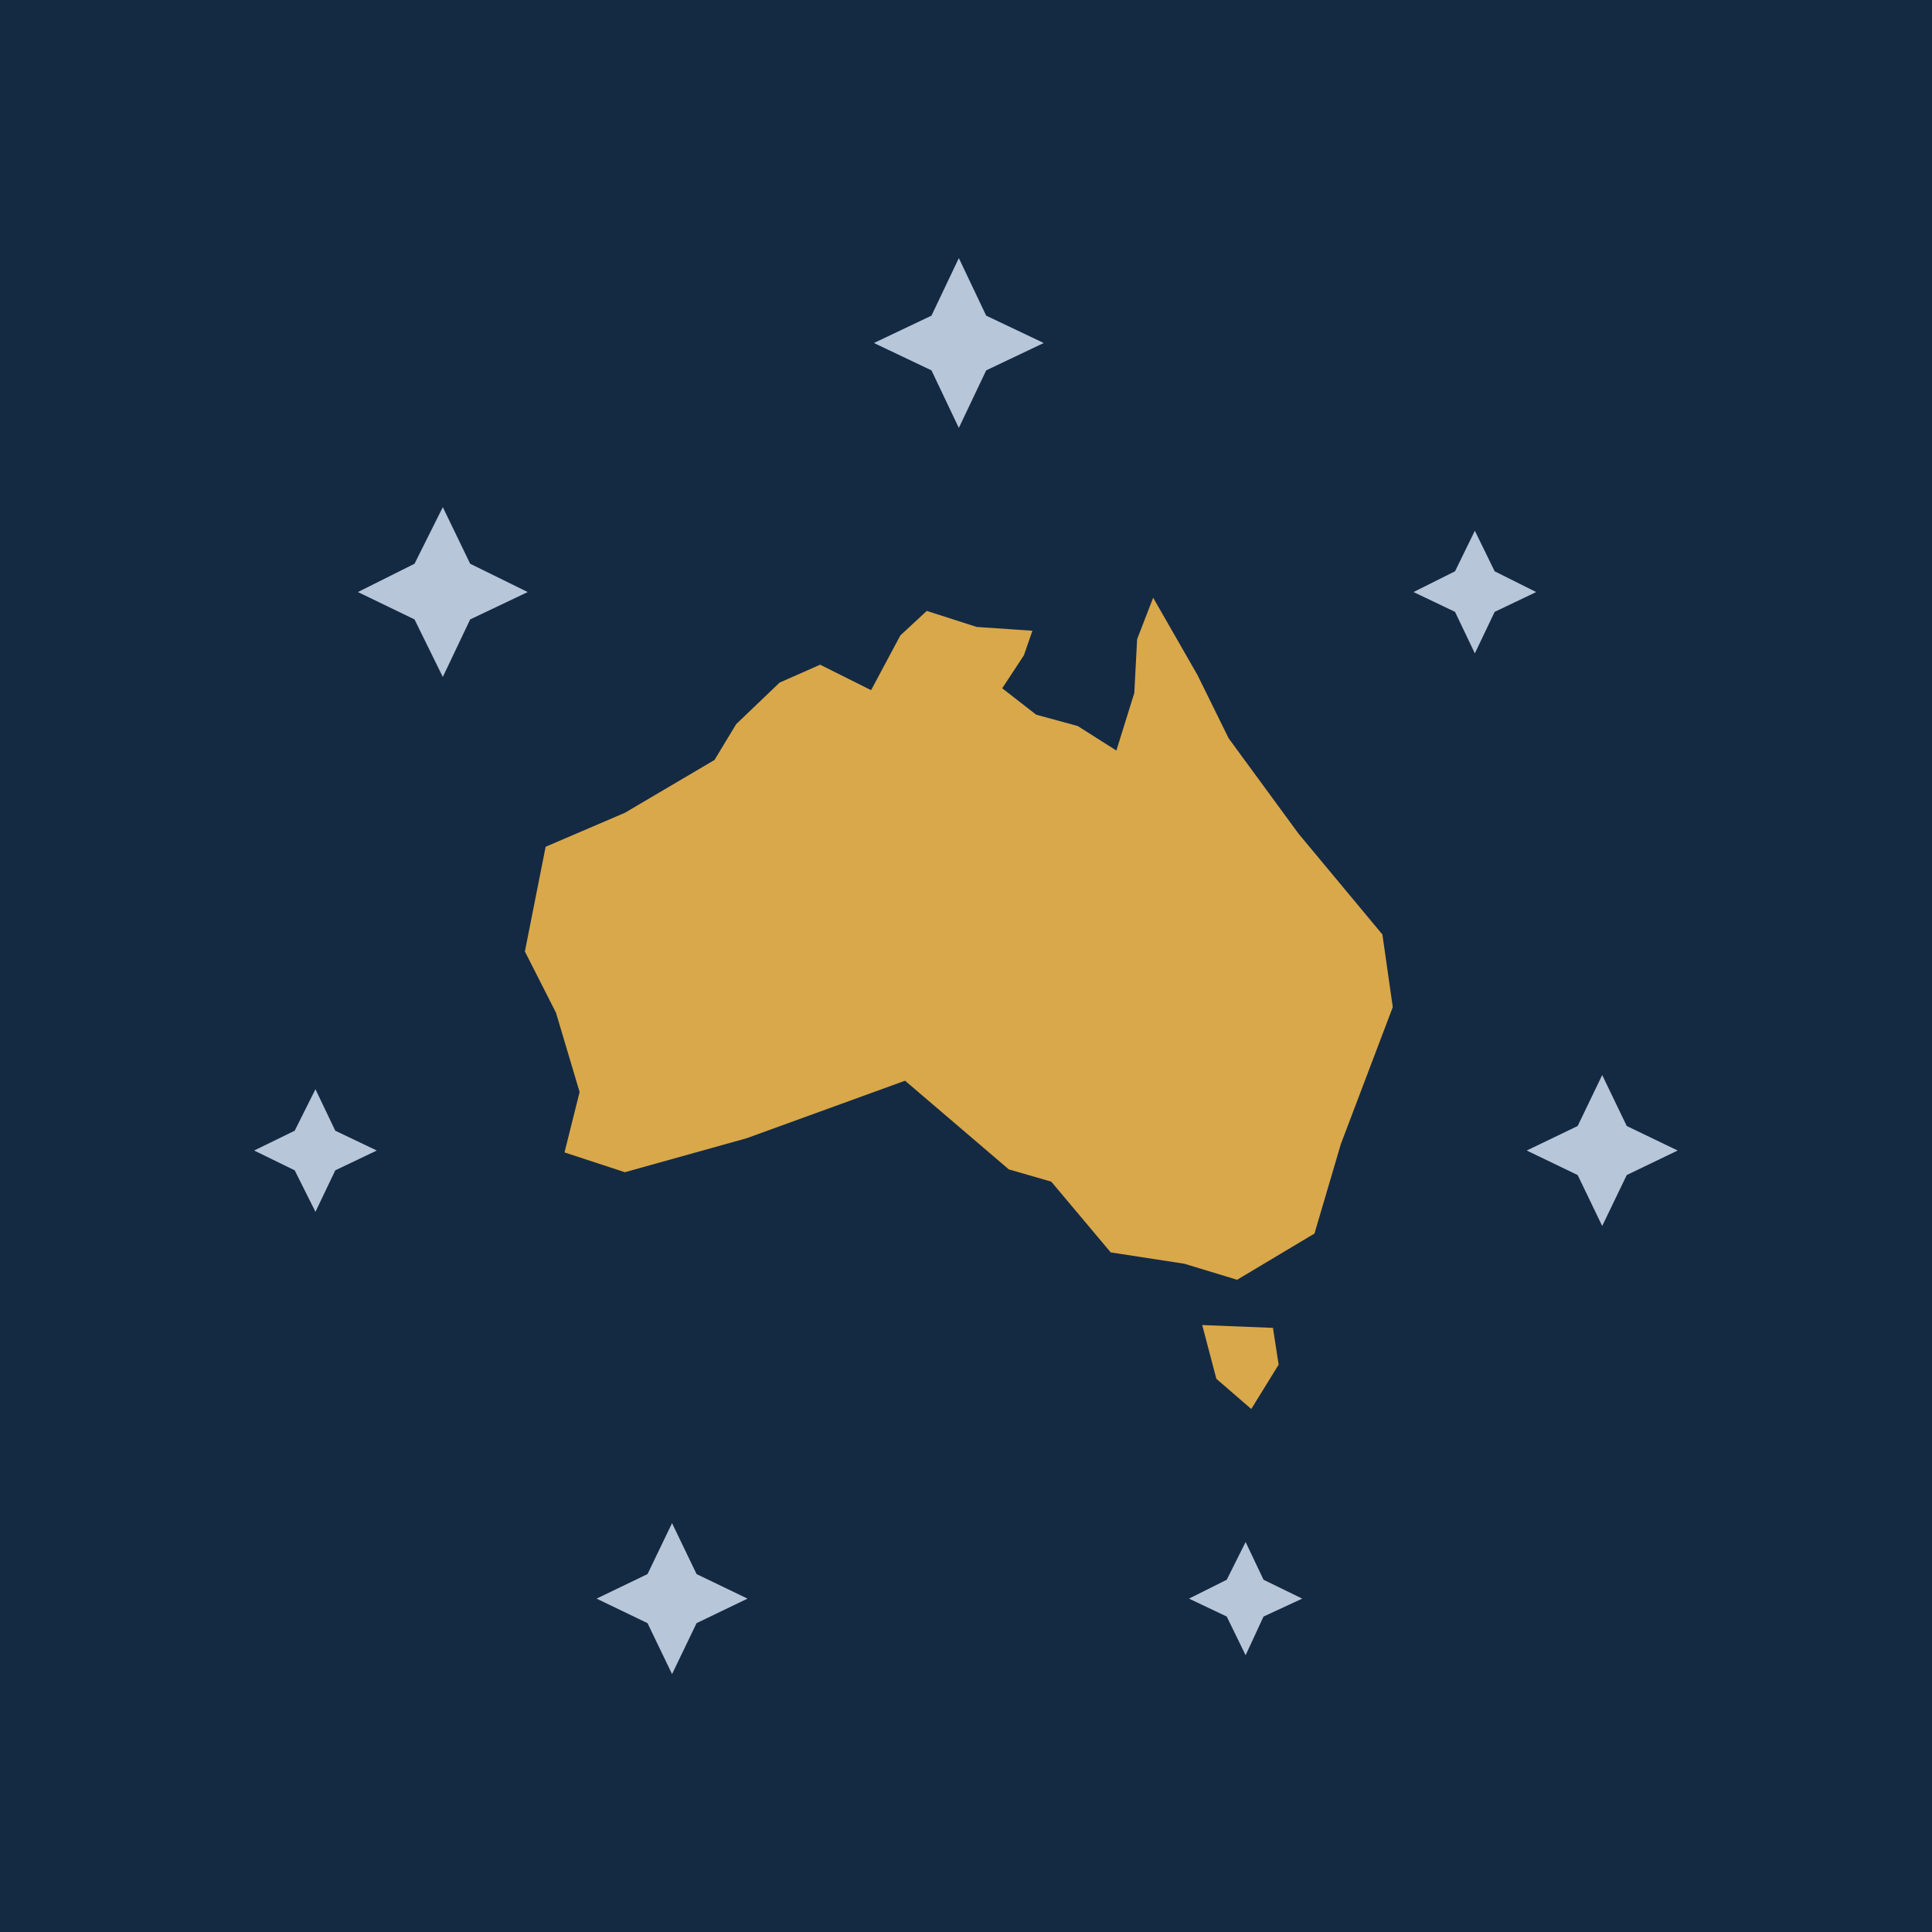
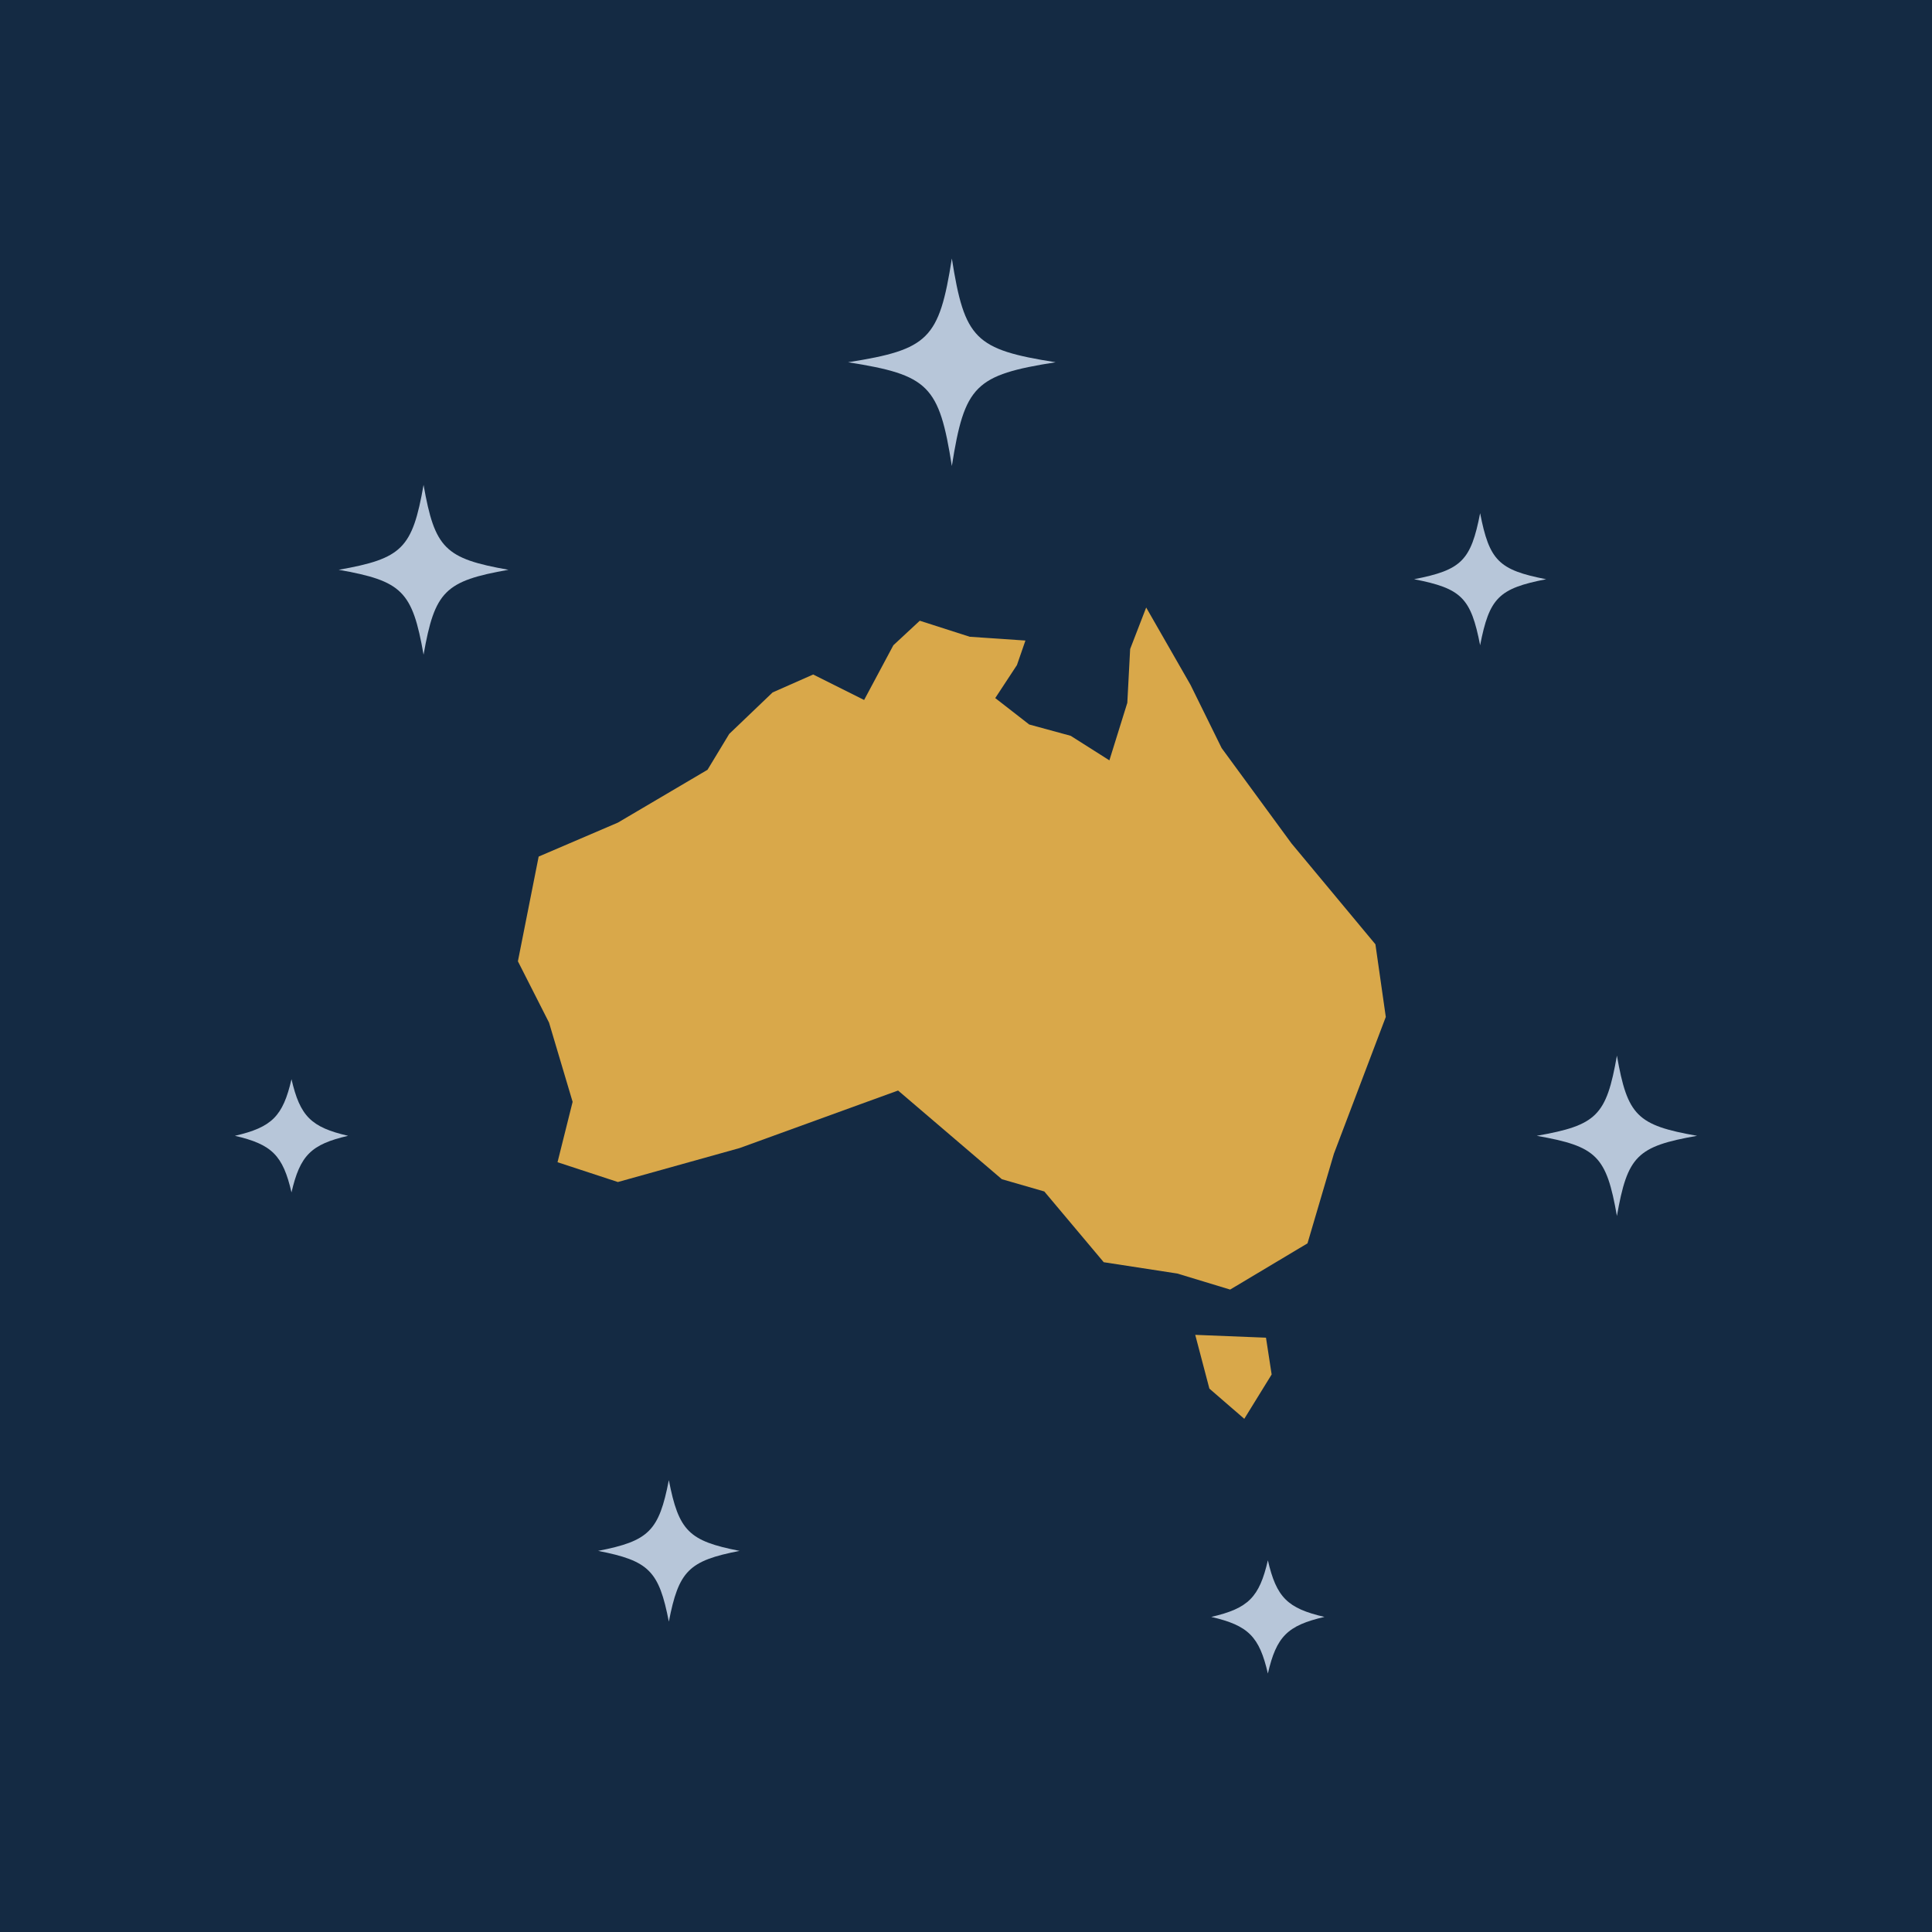
<svg xmlns="http://www.w3.org/2000/svg" width="1024" height="1024" viewBox="0 0 1024 1024">
  <rect width="1024" height="1024" fill="#142A43" />
-   <g transform="translate(68.2 131.8) scale(5.0)">
+   <g transform="translate(64.5 137.0) scale(5.000)">
    <g fill="#D9A84A" transform="translate(0 14)">
      <path d="M108.6 23.0L113.3 31.2L116.6 37.9L124.0 48.0L132.9 58.7L134.0 66.4L128.5 80.9L125.7 90.4L117.5 95.3L111.9 93.6L104.1 92.4L97.8 84.9L93.3 83.6L82.3 74.2L65.5 80.3L52.6 83.9L46.2 81.8L47.8 75.4L45.3 67.0L42.0 60.5L44.2 49.4L52.6 45.8L62.1 40.2L64.4 36.4L69.0 32.0L73.3 30.1L78.7 32.8L81.8 27.0L84.6 24.4L89.9 26.1L95.8 26.5L94.9 29.1L92.6 32.6L96.2 35.4L100.6 36.6L104.7 39.2L106.6 33.1L106.9 27.4Z" />
      <path d="M113.8 100.1L121.3 100.4L121.9 104.3L119.0 109.0L115.3 105.8Z" />
    </g>
    <g fill="#B7C6D9">
-       <path d="M 88.0 1.0 L 90.9 7.1 L 97.0 10.0 L 90.9 12.9 L 88.0 19.0 L 85.1 12.9 L 79.0 10.0 L 85.1 7.1 Z" />
-       <path d="M 142.7 29.9 L 144.8 34.2 L 149.2 36.4 L 144.8 38.5 L 142.7 42.9 L 140.6 38.5 L 136.2 36.4 L 140.6 34.2 Z" />
-       <path d="M 156.2 87.6 L 158.8 93.0 L 164.2 95.6 L 158.8 98.2 L 156.2 103.6 L 153.6 98.2 L 148.2 95.6 L 153.6 93.0 Z" />
-       <path d="M 118.4 137.1 L 120.3 141.1 L 124.4 143.1 L 120.3 145.0 L 118.4 149.1 L 116.4 145.0 L 112.4 143.1 L 116.4 141.1 Z" />
-       <path d="M 57.6 135.1 L 60.2 140.5 L 65.6 143.1 L 60.2 145.7 L 57.6 151.1 L 55.0 145.7 L 49.6 143.1 L 55.0 140.5 Z" />
-       <path d="M 19.8 89.1 L 21.9 93.5 L 26.3 95.6 L 21.9 97.7 L 19.8 102.1 L 17.6 97.7 L 13.3 95.6 L 17.6 93.5 Z" />
-       <path d="M 33.3 27.4 L 36.2 33.4 L 42.3 36.4 L 36.2 39.3 L 33.3 45.4 L 30.3 39.3 L 24.3 36.4 L 30.3 33.4 Z" />
+       <path d="M99.00 11.00C90.45 9.65 89.35 8.55 88.00 0.00C86.65 8.55 85.55 9.65 77.00 11.00C85.55 12.35 86.65 13.45 88.00 22.00C89.35 13.45 90.45 12.35 99.00 11.00Z" />
+       <path d="M151.00 34.00C145.97 33.02 144.98 32.03 144.00 27.00C143.02 32.03 142.03 33.02 137.00 34.00C142.03 34.98 143.02 35.97 144.00 41.00C144.98 35.97 145.97 34.98 151.00 34.00Z" />
+       <path d="M167.00 93.00C160.63 91.88 159.62 90.87 158.50 84.50C157.38 90.87 156.37 91.88 150.00 93.00C156.37 94.12 157.38 95.13 158.50 101.50C159.62 95.13 160.63 94.12 167.00 93.00Z" />
+       <path d="M127.50 144.00C123.57 143.09 122.41 141.93 121.50 138.00C120.59 141.93 119.43 143.09 115.50 144.00C119.43 144.91 120.59 146.07 121.50 150.00C122.41 146.07 123.57 144.91 127.50 144.00Z" />
+       <path d="M65.50 137.00C60.11 135.95 59.05 134.89 58.00 129.50C56.95 134.89 55.89 135.95 50.50 137.00C55.89 138.05 56.95 139.11 58.00 144.50C59.05 139.11 60.11 138.05 65.50 137.00Z" />
+       <path d="M24.00 93.00C20.07 92.09 18.91 90.93 18.00 87.00C17.09 90.93 15.93 92.09 12.00 93.00C15.93 93.91 17.09 95.07 18.00 99.00C18.91 95.07 20.07 93.91 24.00 93.00Z" />
+       <path d="M41.00 33.00C34.26 31.81 33.19 30.74 32.00 24.00C30.81 30.74 29.74 31.81 23.00 33.00C29.74 34.19 30.81 35.26 32.00 42.00C33.19 35.26 34.26 34.19 41.00 33.00Z" />
    </g>
  </g>
</svg>
